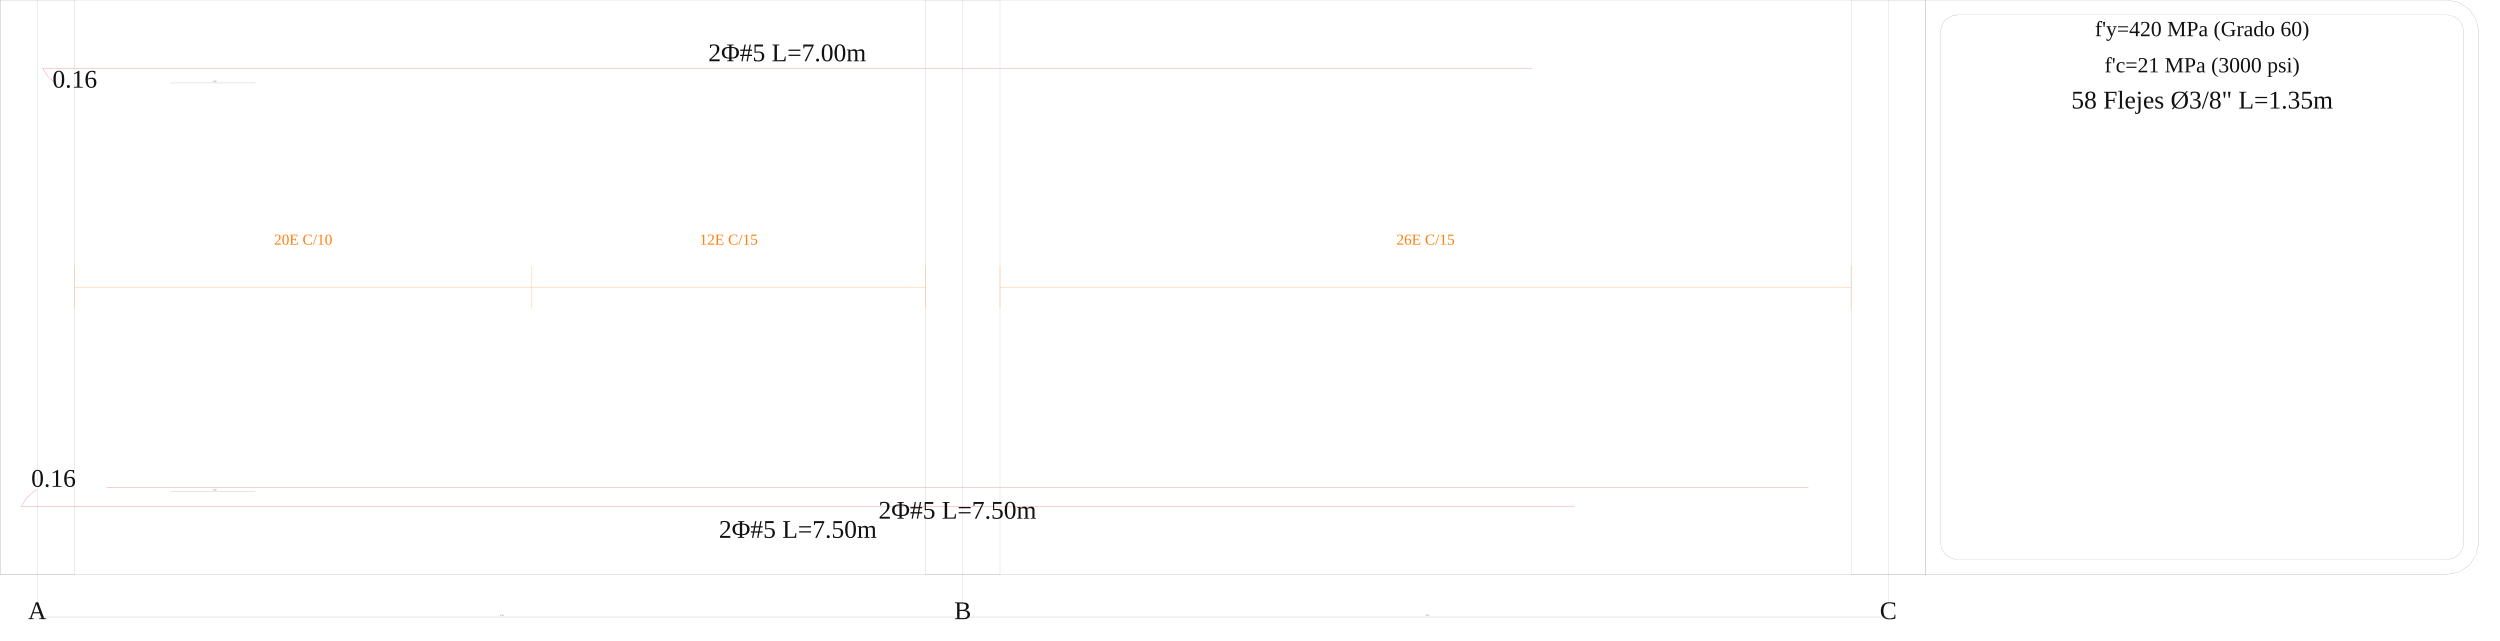
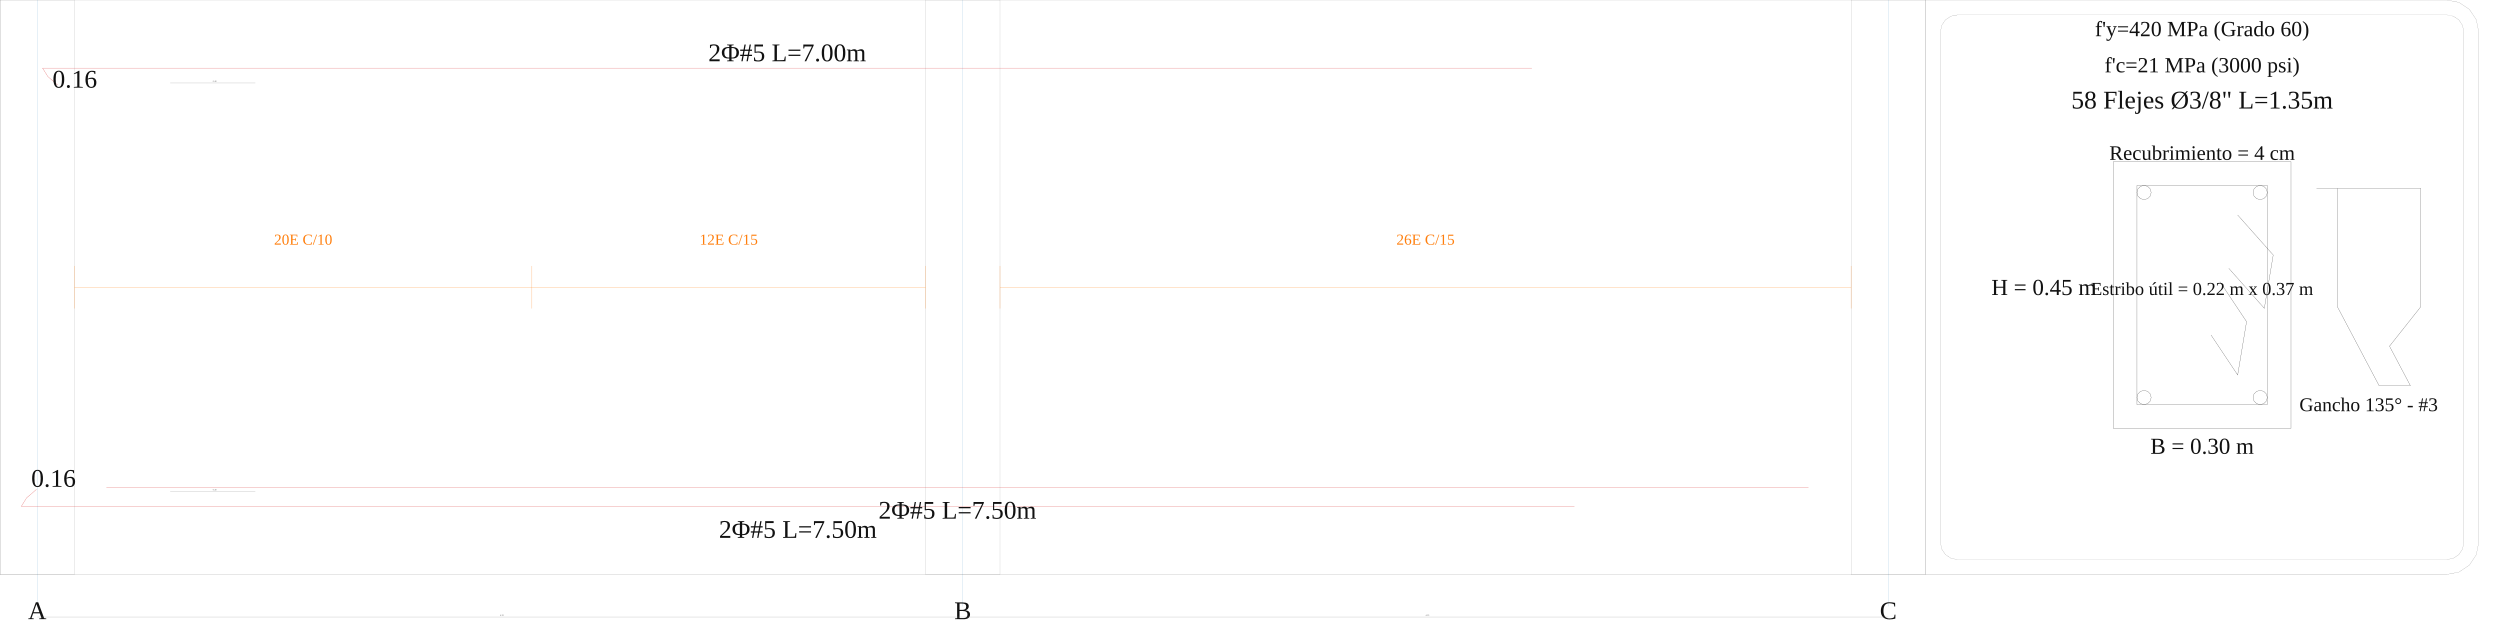
<svg xmlns="http://www.w3.org/2000/svg" baseProfile="full" height="3010.0px" version="1.1" width="11750.0px">
  <defs />
  <polyline fill="none" points="0.0,0.0 9050.0,0.0 9050.0,2700.0 0.0,2700.0 0.0,0.0" stroke="#222222" stroke-width="0.5" />
  <polyline fill="none" points="0.0,0.0 350.0,0.0 350.0,2700.0 0.0,2700.0 0.0,0.0" stroke="#555555" stroke-width="0.5" />
  <polyline fill="none" points="4350.0,0.0 4700.0,0.0 4700.0,2700.0 4350.0,2700.0 4350.0,0.0" stroke="#555555" stroke-width="0.5" />
  <polyline fill="none" points="8700.0,0.0 9050.0,0.0 9050.0,2700.0 8700.0,2700.0 8700.0,0.0" stroke="#555555" stroke-width="0.5" />
  <polyline fill="none" points="175.0,-210.0 175.0,2850.0" stroke="#1f77b4" stroke-width="0.5" />
  <text fill="#111111" font-size="120.0px" text-anchor="middle" x="175.0" y="2910.0">A</text>
  <polyline fill="none" points="4525.0,-210.0 4525.0,2850.0" stroke="#1f77b4" stroke-width="0.5" />
  <text fill="#111111" font-size="120.0px" text-anchor="middle" x="4525.0" y="2910.0">B</text>
  <polyline fill="none" points="8875.0,-210.0 8875.0,2850.0" stroke="#1f77b4" stroke-width="0.5" />
  <text fill="#111111" font-size="120.0px" text-anchor="middle" x="8875.0" y="2910.0">C</text>
  <line stroke="#d62728" stroke-width="1.0" x1="100.0" x2="7400.0" y1="2380.0" y2="2380.0" />
  <polyline fill="none" points="100.0,2380.0 125.042,2340.0 171.55,2300.0" stroke="#d62728" stroke-width="1.0" />
  <text fill="#111111" font-size="120.0px" x="146.507" y="2288.0">0.16</text>
  <line stroke="#888" stroke-width="1" x1="800.0" x2="1200.0" y1="2310.0" y2="2310.0" />
  <text fill="#555" font-size="10px" x="1000.0" y="2305.0">0.40</text>
  <text dominant-baseline="text-before-edge" fill="#111111" font-size="120.0px" text-anchor="middle" x="3750.0" y="2452.0">2Φ#5 L=7.50m</text>
  <line stroke="#d62728" stroke-width="1.0" x1="500.0" x2="8500.0" y1="2290.0" y2="2290.0" />
  <text dominant-baseline="text-before-edge" fill="#111111" font-size="120.0px" text-anchor="middle" x="4500.0" y="2362.0">2Φ#5 L=7.50m</text>
  <line stroke="#d62728" stroke-width="1.0" x1="200.0" x2="7200.0" y1="320.0" y2="320.0" />
  <polyline fill="none" points="200.0,320.0 225.042,360.0 271.55,400.0" stroke="#d62728" stroke-width="1.0" />
  <text fill="#111111" font-size="120.0px" x="246.507" y="412.0">0.16</text>
  <line stroke="#888" stroke-width="1" x1="800.0" x2="1200.0" y1="390.0" y2="390.0" />
  <text fill="#555" font-size="10px" x="1000.0" y="385.0">0.40</text>
  <text dominant-baseline="text-before-edge" fill="#111111" font-size="120.0px" text-anchor="middle" x="3700.0" y="212.0">2Φ#5 L=7.00m</text>
  <polyline fill="none" points="350.0,1350.0 4350.0,1350.0" stroke="#ff7f0e" stroke-width="1.0" />
  <polyline fill="none" points="4700.0,1350.0 8700.0,1350.0" stroke="#ff7f0e" stroke-width="1.0" />
  <polyline fill="none" points="350.0,1250.0 350.0,1450.0" stroke="#ff7f0e" stroke-width="1.0" />
  <polyline fill="none" points="2500.0,1250.0 2500.0,1450.0" stroke="#ff7f0e" stroke-width="1.0" />
  <polyline fill="none" points="4350.0,1250.0 4350.0,1450.0" stroke="#ff7f0e" stroke-width="1.0" />
  <polyline fill="none" points="4700.0,1250.0 4700.0,1450.0" stroke="#ff7f0e" stroke-width="1.0" />
  <polyline fill="none" points="8700.0,1250.0 8700.0,1450.0" stroke="#ff7f0e" stroke-width="1.0" />
  <text fill="#ff7f0e" font-size="72.0px" text-anchor="middle" x="1425.0" y="1150.0">20E C/10</text>
  <text fill="#ff7f0e" font-size="72.0px" text-anchor="middle" x="3425.0" y="1150.0">12E C/15</text>
  <text fill="#ff7f0e" font-size="72.0px" text-anchor="middle" x="6700.0" y="1150.0">26E C/15</text>
  <line stroke="#888" stroke-width="1" x1="0.0" x2="9050.0" y1="-200.0" y2="-200.0" />
  <text fill="#555" font-size="10px" x="4525.0" y="-205.0">9.05</text>
  <line stroke="#888" stroke-width="1" x1="350.0" x2="4350.0" y1="-400.0" y2="-400.0" />
  <text fill="#555" font-size="10px" x="2350.0" y="-405.0">4.00</text>
  <line stroke="#888" stroke-width="1" x1="4700.0" x2="8700.0" y1="-400.0" y2="-400.0" />
  <text fill="#555" font-size="10px" x="6700.0" y="-405.0">4.00</text>
  <line stroke="#888" stroke-width="1" x1="0.0" x2="350.0" y1="-400.0" y2="-400.0" />
  <text fill="#555" font-size="10px" x="175.0" y="-405.0">0.35</text>
  <line stroke="#888" stroke-width="1" x1="4350.0" x2="4700.0" y1="-400.0" y2="-400.0" />
  <text fill="#555" font-size="10px" x="4525.0" y="-405.0">0.35</text>
  <line stroke="#888" stroke-width="1" x1="8700.0" x2="9050.0" y1="-400.0" y2="-400.0" />
  <text fill="#555" font-size="10px" x="8875.0" y="-405.0">0.35</text>
  <line stroke="#888" stroke-width="1" x1="175.0" x2="4525.0" y1="2900.0" y2="2900.0" />
  <text fill="#555" font-size="10px" x="2350.0" y="2895.0">4.35</text>
  <line stroke="#888" stroke-width="1" x1="4525.0" x2="8875.0" y1="2900.0" y2="2900.0" />
  <text fill="#555" font-size="10px" x="6700.0" y="2895.0">4.35</text>
  <polyline fill="none" points="-2250.0,0.0 0.0,0.0 0.0,2700.0 -2250.0,2700.0 -2307.403,2688.582 -2356.066,2656.066 -2388.582,2607.403 -2400.0,2550.0 -2400.0,150.0 -2388.582,92.597 -2356.066,43.934 -2307.403,11.418 -2250.0,0.0" stroke="#222222" stroke-width="0.5" />
  <polyline fill="none" points="-2250.0,70.0 -150.0,70.0 -119.385,76.09 -93.431,93.431 -76.09,119.385 -70.0,150 -70.0,2550.0 -76.09,2580.615 -93.431,2606.569 -119.385,2623.91 -150.0,2630.0 -2250.0,2630.0 -2280.615,2623.91 -2306.569,2606.569 -2323.91,2580.615 -2330.0,2550.0 -2330.0,150.0 -2323.91,119.385 -2306.569,93.431 -2280.615,76.09 -2250.0,70.0" stroke="#222222" stroke-width="0.5" />
  <text fill="#111111" font-size="120.0px" text-anchor="middle" x="-1200.0" y="2380.0">VA 201</text>
  <text fill="#111111" font-size="120.0px" text-anchor="middle" x="-1200.0" y="1890.0">Nivel: 3.52</text>
  <text fill="#111111" font-size="120.0px" text-anchor="middle" x="-1200.0" y="810.0">b=0.30 h=0.45</text>
  <text fill="#111111" font-size="120.0px" text-anchor="middle" x="-1200.0" y="250.0">Cantidad: 1</text>
  <polyline fill="none" points="9050.0,0.0 11500.0,0.0 11557.403,11.418 11606.066,43.934 11638.582,92.597 11650.0,150 11650.0,2550.0 11638.582,2607.403 11606.066,2656.066 11557.403,2688.582 11500.0,2700.0 11500.0,2700.0 9050.0,2700.0" stroke="#222222" stroke-width="0.5" />
  <polyline fill="none" points="9200.0,70.0 11500.0,70.0 11530.615,76.09 11556.569,93.431 11573.91,119.385 11580.0,150 11580.0,2550.0 11573.91,2580.615 11556.569,2606.569 11530.615,2623.91 11500.0,2630.0 9200.0,2630.0 9169.385,2623.91 9143.431,2606.569 9126.09,2580.615 9120.0,2550.0 9120.0,150.0 9126.09,119.385 9143.431,93.431 9169.385,76.09 9200.0,70.0" stroke="#222222" stroke-width="0.5" />
  <text fill="#111111" font-size="102.0px" text-anchor="middle" x="10350.0" y="170.0">f'y=420 MPa (Grado 60)</text>
  <text fill="#111111" font-size="102.0px" text-anchor="middle" x="10350.0" y="340.0">f'c=21 MPa (3000 psi)</text>
  <text fill="#111111" font-size="120.0px" text-anchor="middle" x="10350.0" y="510.0">58 Flejes Ø3/8" L=1.35m</text>
+   <polyline fill="none" points="9932.333,760.0 10767.667,760.0 10767.667,2013.0 9932.333,2013.0 9932.333,760.0" stroke="#222222" stroke-width="1.0" />
+   <polyline fill="none" points="10043.711,871.378 10656.289,871.378 10656.289,1901.622 10043.711,1901.622 10043.711,871.378" stroke="#222222" stroke-width="1.0" />
+   <polyline fill="none" points="10110.538,904.791 10106.061,921.498 10093.831,933.728 10077.124,938.204 10060.418,933.728 10048.188,921.498 10043.711,904.791 10048.188,888.084 10060.418,875.854 10077.124,871.378 10093.831,875.854 10106.061,888.084 10110.538,904.791" stroke="#222222" stroke-width="1.0" />
+   <polyline fill="none" points="10656.289,904.791 10651.812,921.498 10639.582,933.728 10622.876,938.204 10606.169,933.728 10593.939,921.498 10589.462,904.791 10593.939,888.084 10606.169,875.854 10622.876,871.378 10639.582,875.854 10651.812,888.084 10656.289,904.791" stroke="#222222" stroke-width="1.0" />
+   <polyline fill="none" points="10110.538,1868.209 10106.061,1884.916 10093.831,1897.146 10077.124,1901.622 10060.418,1897.146 10048.188,1884.916 10043.711,1868.209 10048.188,1851.502 10060.418,1839.272 10077.124,1834.796 10093.831,1839.272 10106.061,1851.502 10110.538,1868.209" stroke="#222222" stroke-width="1.0" />
+   <polyline fill="none" points="10656.289,1868.209 10651.812,1884.916 10639.582,1897.146 10622.876,1901.622 10606.169,1897.146 10593.939,1884.916 10589.462,1868.209 10593.939,1851.502 10606.169,1839.272 10622.876,1834.796 10639.582,1839.272 10651.812,1851.502 10656.289,1868.209" stroke="#222222" stroke-width="1.0" />
+   <polyline fill="none" points="10391.767,1574.45 10517.067,1762.4 10558.833,1511.8 10433.533,1323.85" stroke="#222222" stroke-width="1.0" />
+   <polyline fill="none" points="10475.3,1261.2 10642.367,1449.15 10684.133,1198.55 10517.067,1010.6" stroke="#222222" stroke-width="1.0" />
+   <text fill="#111111" font-size="108.0px" text-anchor="middle" x="10350.0" y="2133.0">B = 0.30 m</text>
+   <text fill="#111111" font-size="108.0px" text-anchor="end" x="9852.333" y="1386.5">H = 0.45 m</text>
+   <text fill="#111111" font-size="97.2px" text-anchor="middle" x="10350.0" y="751.378">Recubrimiento = 4 cm</text>
+   <text fill="#111111" font-size="86.4px" text-anchor="middle" x="10350.0" y="1386.5">Estribo útil = 0.22 m x 0.37 m</text>
+   <polyline fill="none" points="10887.667,885.3 11377.729,885.3 11377.729,1441.632 11230.71,1627.076 11328.723,1812.52 11181.704,1812.52 10985.679,1441.632 10985.679,885.3" stroke="#222222" stroke-width="1.0" />
+   <text fill="#111111" font-size="91.8px" text-anchor="middle" x="11132.698" y="1932.52">Gancho 135° - #3</text>
</svg>
